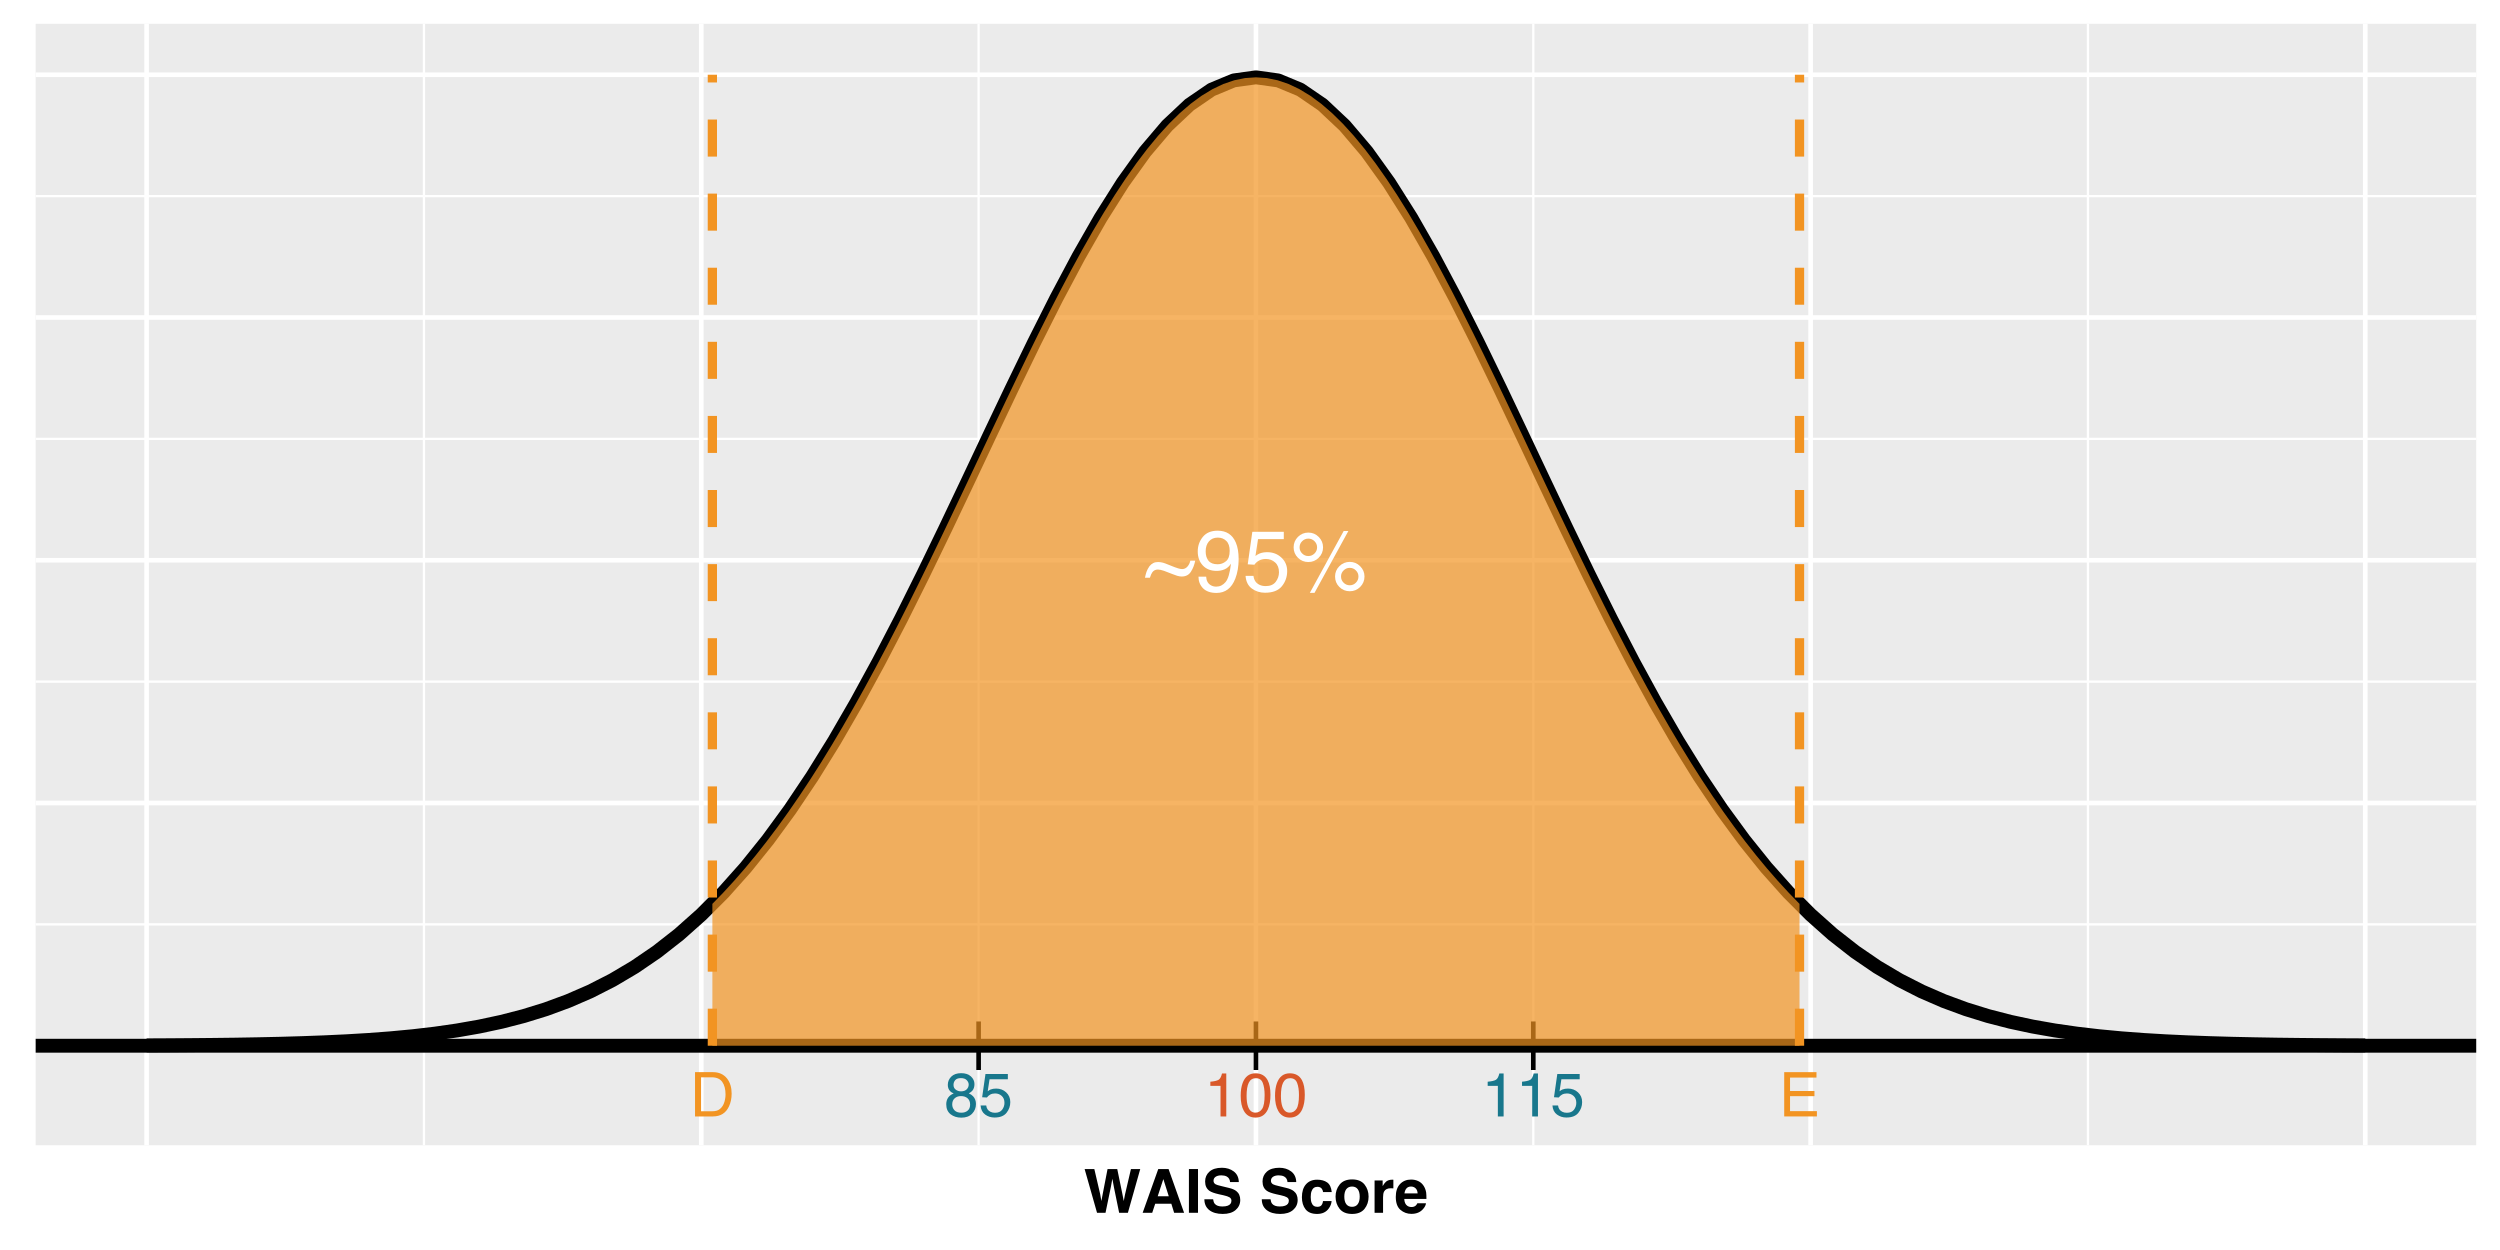
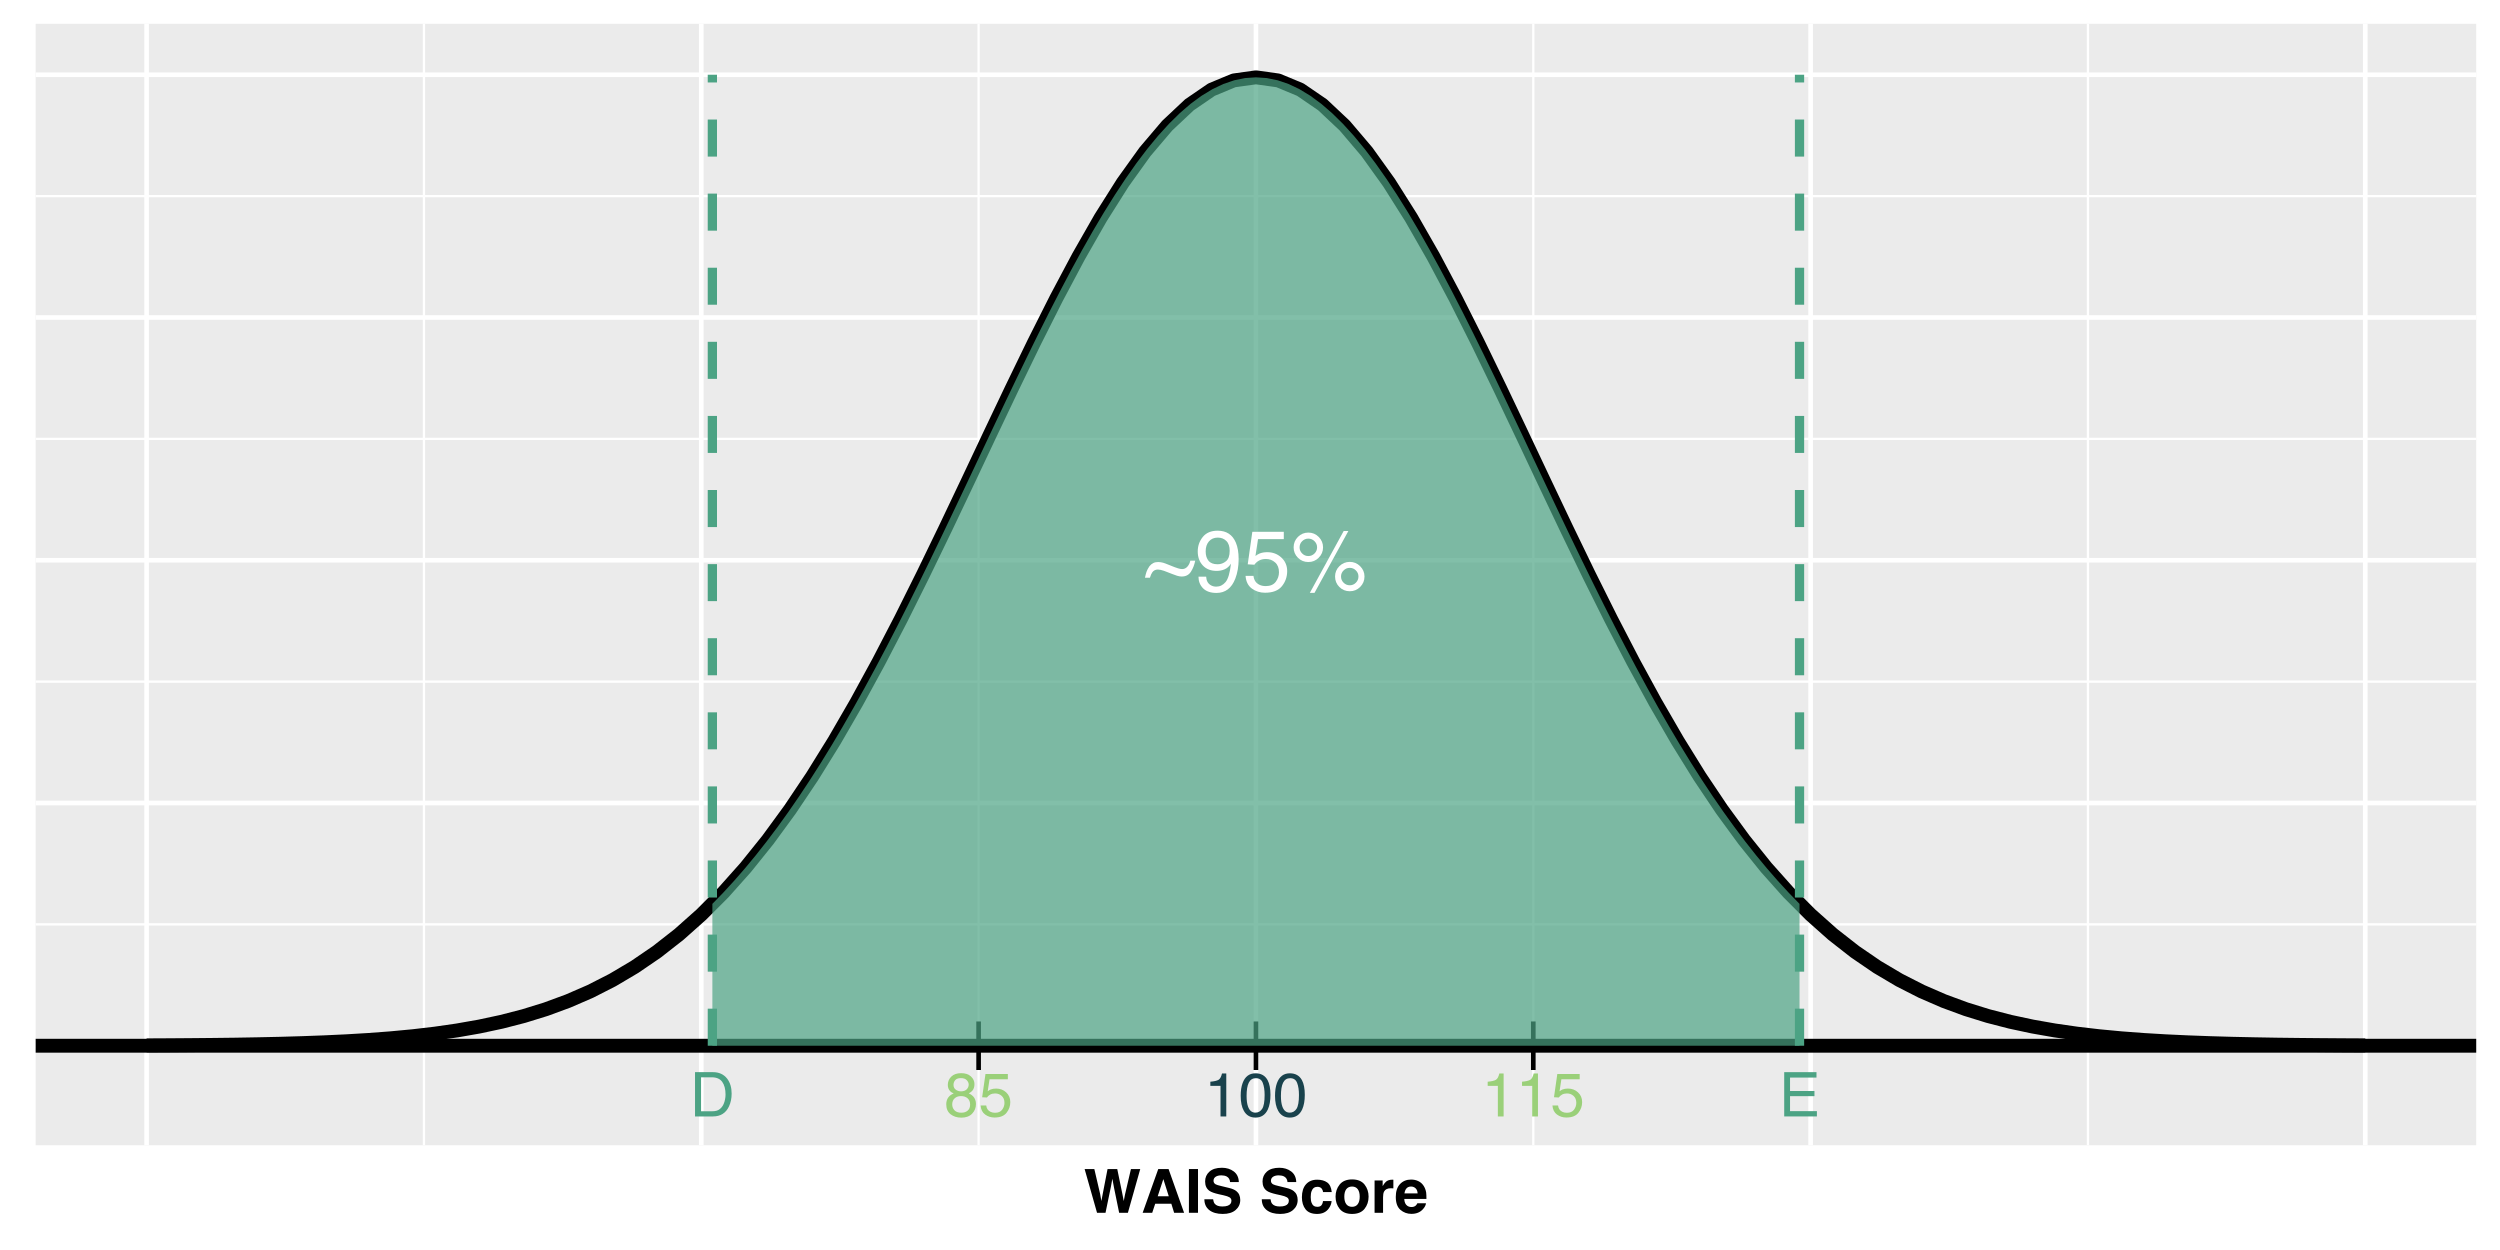
<svg xmlns="http://www.w3.org/2000/svg" xmlns:xlink="http://www.w3.org/1999/xlink" width="576pt" height="288pt" viewBox="0 0 576 288" version="1.1">
  <defs>
    <g>
      <symbol overflow="visible" id="glyph0-0">
        <path style="stroke:none;" d="M 0.453 0 L 0.453 -10.203 L 8.547 -10.203 L 8.547 0 Z M 7.281 -1.281 L 7.281 -8.922 L 1.734 -8.922 L 1.734 -1.281 Z M 7.281 -1.281 " />
      </symbol>
      <symbol overflow="visible" id="glyph0-1">
        <path style="stroke:none;" d="M 1.359 -7.047 L 1.359 -8 C 2.266 -8.082 2.895 -8.227 3.25 -8.438 C 3.602 -8.645 3.867 -9.133 4.047 -9.906 L 5.031 -9.906 L 5.031 0 L 3.703 0 L 3.703 -7.047 Z M 1.359 -7.047 " />
      </symbol>
      <symbol overflow="visible" id="glyph0-2">
        <path style="stroke:none;" d="M 3.844 -9.938 C 5.133 -9.938 6.066 -9.41 6.641 -8.359 C 7.078 -7.535 7.297 -6.41 7.297 -4.984 C 7.297 -3.629 7.098 -2.508 6.703 -1.625 C 6.117 -0.363 5.164 0.266 3.844 0.266 C 2.645 0.266 1.754 -0.25 1.172 -1.281 C 0.68 -2.145 0.438 -3.305 0.438 -4.766 C 0.438 -5.898 0.582 -6.867 0.875 -7.672 C 1.426 -9.18 2.414 -9.938 3.844 -9.938 Z M 3.828 -0.875 C 4.473 -0.875 4.988 -1.16 5.375 -1.734 C 5.758 -2.305 5.953 -3.375 5.953 -4.938 C 5.953 -6.062 5.812 -6.988 5.531 -7.719 C 5.258 -8.445 4.723 -8.812 3.922 -8.812 C 3.18 -8.812 2.641 -8.461 2.297 -7.766 C 1.961 -7.078 1.797 -6.062 1.797 -4.719 C 1.797 -3.707 1.906 -2.895 2.125 -2.281 C 2.457 -1.344 3.023 -0.875 3.828 -0.875 Z M 3.828 -0.875 " />
      </symbol>
      <symbol overflow="visible" id="glyph0-3">
        <path style="stroke:none;" d="M 3.859 -5.781 C 4.41 -5.781 4.844 -5.93 5.156 -6.234 C 5.469 -6.547 5.625 -6.914 5.625 -7.344 C 5.625 -7.707 5.473 -8.047 5.172 -8.359 C 4.879 -8.672 4.43 -8.828 3.828 -8.828 C 3.223 -8.828 2.785 -8.672 2.516 -8.359 C 2.254 -8.047 2.125 -7.68 2.125 -7.266 C 2.125 -6.797 2.297 -6.43 2.641 -6.172 C 2.984 -5.91 3.391 -5.781 3.859 -5.781 Z M 3.938 -0.859 C 4.52 -0.859 5 -1.016 5.375 -1.328 C 5.758 -1.641 5.953 -2.102 5.953 -2.719 C 5.953 -3.363 5.754 -3.852 5.359 -4.188 C 4.973 -4.52 4.473 -4.688 3.859 -4.688 C 3.254 -4.688 2.766 -4.516 2.391 -4.172 C 2.016 -3.836 1.828 -3.367 1.828 -2.766 C 1.828 -2.242 2 -1.797 2.344 -1.422 C 2.688 -1.047 3.219 -0.859 3.938 -0.859 Z M 2.172 -5.297 C 1.816 -5.441 1.547 -5.613 1.359 -5.812 C 0.992 -6.188 0.812 -6.672 0.812 -7.266 C 0.812 -8.004 1.078 -8.641 1.609 -9.172 C 2.148 -9.703 2.91 -9.969 3.891 -9.969 C 4.848 -9.969 5.598 -9.719 6.141 -9.219 C 6.68 -8.719 6.953 -8.129 6.953 -7.453 C 6.953 -6.836 6.797 -6.336 6.484 -5.953 C 6.305 -5.734 6.031 -5.52 5.656 -5.312 C 6.07 -5.125 6.395 -4.906 6.625 -4.656 C 7.07 -4.195 7.297 -3.598 7.297 -2.859 C 7.297 -1.984 7 -1.238 6.406 -0.625 C 5.82 -0.02 4.992 0.281 3.922 0.281 C 2.953 0.281 2.129 0.02 1.453 -0.5 C 0.785 -1.031 0.453 -1.797 0.453 -2.797 C 0.453 -3.379 0.594 -3.883 0.875 -4.312 C 1.164 -4.738 1.598 -5.066 2.172 -5.297 Z M 2.172 -5.297 " />
      </symbol>
      <symbol overflow="visible" id="glyph0-4">
        <path style="stroke:none;" d="M 1.75 -2.531 C 1.832 -1.82 2.164 -1.332 2.75 -1.062 C 3.039 -0.914 3.383 -0.844 3.781 -0.844 C 4.52 -0.844 5.066 -1.078 5.422 -1.547 C 5.773 -2.023 5.953 -2.551 5.953 -3.125 C 5.953 -3.82 5.738 -4.359 5.312 -4.734 C 4.895 -5.109 4.391 -5.297 3.797 -5.297 C 3.367 -5.297 3 -5.211 2.688 -5.047 C 2.383 -4.879 2.125 -4.648 1.906 -4.359 L 0.812 -4.422 L 1.578 -9.781 L 6.734 -9.781 L 6.734 -8.562 L 2.516 -8.562 L 2.094 -5.797 C 2.32 -5.973 2.539 -6.109 2.75 -6.203 C 3.125 -6.348 3.551 -6.422 4.031 -6.422 C 4.945 -6.422 5.719 -6.129 6.344 -5.547 C 6.977 -4.961 7.297 -4.219 7.297 -3.312 C 7.297 -2.375 7.004 -1.547 6.422 -0.828 C 5.848 -0.109 4.926 0.25 3.656 0.25 C 2.844 0.25 2.125 0.02 1.5 -0.438 C 0.875 -0.895 0.523 -1.594 0.453 -2.531 Z M 1.75 -2.531 " />
      </symbol>
      <symbol overflow="visible" id="glyph0-5">
        <path style="stroke:none;" d="M 1.219 -10.203 L 8.656 -10.203 L 8.656 -8.953 L 2.562 -8.953 L 2.562 -5.859 L 8.188 -5.859 L 8.188 -4.672 L 2.562 -4.672 L 2.562 -1.219 L 8.75 -1.219 L 8.75 0 L 1.219 0 Z M 4.984 -10.203 Z M 4.984 -10.203 " />
      </symbol>
      <symbol overflow="visible" id="glyph0-6">
        <path style="stroke:none;" d="M 5 -1.188 C 5.469 -1.188 5.852 -1.234 6.156 -1.328 C 6.688 -1.504 7.125 -1.852 7.469 -2.375 C 7.738 -2.781 7.938 -3.305 8.062 -3.953 C 8.133 -4.336 8.172 -4.691 8.172 -5.016 C 8.172 -6.285 7.914 -7.27 7.406 -7.969 C 6.906 -8.664 6.098 -9.016 4.984 -9.016 L 2.531 -9.016 L 2.531 -1.188 Z M 1.141 -10.203 L 5.281 -10.203 C 6.676 -10.203 7.766 -9.703 8.547 -8.703 C 9.234 -7.805 9.578 -6.656 9.578 -5.25 C 9.578 -4.164 9.375 -3.188 8.969 -2.312 C 8.25 -0.77 7.016 0 5.266 0 L 1.141 0 Z M 1.141 -10.203 " />
      </symbol>
      <symbol overflow="visible" id="glyph1-0">
        <path style="stroke:none;" d="M 0.641 0 L 0.641 -14.297 L 11.984 -14.297 L 11.984 0 Z M 10.188 -1.797 L 10.188 -12.5 L 2.438 -12.5 L 2.438 -1.797 Z M 10.188 -1.797 " />
      </symbol>
      <symbol overflow="visible" id="glyph1-1">
        <path style="stroke:none;" d="M 3.203 -6.734 C 3.391 -6.734 3.586 -6.719 3.797 -6.688 C 4.16 -6.633 4.516 -6.539 4.859 -6.406 L 7.016 -5.547 C 7.348 -5.422 7.625 -5.328 7.844 -5.266 C 8.188 -5.16 8.488 -5.109 8.75 -5.109 C 9.219 -5.109 9.617 -5.297 9.953 -5.672 C 10.285 -6.047 10.508 -6.504 10.625 -7.047 L 11.75 -7.047 C 11.582 -6.129 11.258 -5.289 10.781 -4.531 C 10.312 -3.77 9.594 -3.391 8.625 -3.391 C 8.332 -3.391 7.988 -3.445 7.594 -3.562 C 7.352 -3.633 7.004 -3.758 6.547 -3.938 L 4.562 -4.703 C 4.312 -4.797 4.055 -4.867 3.797 -4.922 C 3.535 -4.973 3.32 -5 3.156 -5 C 2.602 -5 2.176 -4.789 1.875 -4.375 C 1.688 -4.125 1.5 -3.703 1.312 -3.109 L 0.172 -3.109 C 0.285 -3.648 0.406 -4.109 0.531 -4.484 C 0.664 -4.867 0.895 -5.301 1.219 -5.781 C 1.488 -6.102 1.781 -6.344 2.094 -6.5 C 2.406 -6.656 2.773 -6.734 3.203 -6.734 Z M 3.203 -6.734 " />
      </symbol>
      <symbol overflow="visible" id="glyph1-2">
        <path style="stroke:none;" d="M 2.641 -3.359 C 2.691 -2.398 3.066 -1.734 3.766 -1.359 C 4.117 -1.16 4.52 -1.062 4.969 -1.062 C 5.801 -1.062 6.516 -1.41 7.109 -2.109 C 7.703 -2.805 8.117 -4.223 8.359 -6.359 C 7.973 -5.742 7.492 -5.312 6.922 -5.062 C 6.348 -4.812 5.727 -4.688 5.062 -4.688 C 3.719 -4.688 2.656 -5.102 1.875 -5.938 C 1.094 -6.781 0.703 -7.859 0.703 -9.172 C 0.703 -10.43 1.086 -11.539 1.859 -12.5 C 2.641 -13.469 3.781 -13.953 5.281 -13.953 C 7.312 -13.953 8.711 -13.035 9.484 -11.203 C 9.91 -10.203 10.125 -8.945 10.125 -7.438 C 10.125 -5.727 9.867 -4.219 9.359 -2.906 C 8.504 -0.707 7.062 0.391 5.031 0.391 C 3.676 0.391 2.645 0.035 1.938 -0.672 C 1.227 -1.391 0.875 -2.285 0.875 -3.359 Z M 5.297 -6.219 C 5.992 -6.219 6.629 -6.445 7.203 -6.906 C 7.773 -7.363 8.062 -8.164 8.062 -9.312 C 8.062 -10.332 7.801 -11.094 7.281 -11.594 C 6.77 -12.102 6.117 -12.359 5.328 -12.359 C 4.461 -12.359 3.781 -12.066 3.281 -11.484 C 2.781 -10.91 2.531 -10.145 2.531 -9.188 C 2.531 -8.281 2.75 -7.555 3.188 -7.016 C 3.633 -6.484 4.336 -6.219 5.297 -6.219 Z M 5.297 -6.219 " />
      </symbol>
      <symbol overflow="visible" id="glyph1-3">
        <path style="stroke:none;" d="M 2.469 -3.547 C 2.582 -2.547 3.047 -1.859 3.859 -1.484 C 4.266 -1.285 4.742 -1.188 5.297 -1.188 C 6.328 -1.188 7.094 -1.516 7.594 -2.172 C 8.094 -2.836 8.344 -3.57 8.344 -4.375 C 8.344 -5.352 8.047 -6.109 7.453 -6.641 C 6.859 -7.172 6.148 -7.438 5.328 -7.438 C 4.723 -7.438 4.203 -7.316 3.766 -7.078 C 3.336 -6.848 2.973 -6.523 2.672 -6.109 L 1.141 -6.203 L 2.203 -13.703 L 9.453 -13.703 L 9.453 -12 L 3.516 -12 L 2.922 -8.125 C 3.254 -8.375 3.566 -8.562 3.859 -8.688 C 4.367 -8.895 4.969 -9 5.656 -9 C 6.926 -9 8.004 -8.586 8.891 -7.766 C 9.785 -6.941 10.234 -5.898 10.234 -4.641 C 10.234 -3.328 9.828 -2.164 9.016 -1.156 C 8.203 -0.156 6.898 0.344 5.109 0.344 C 3.984 0.344 2.984 0.023 2.109 -0.609 C 1.234 -1.242 0.742 -2.223 0.641 -3.547 Z M 2.469 -3.547 " />
      </symbol>
      <symbol overflow="visible" id="glyph1-4">
        <path style="stroke:none;" d="M 13.578 -6.766 C 14.516 -6.766 15.312 -6.43 15.969 -5.766 C 16.633 -5.109 16.969 -4.316 16.969 -3.391 C 16.969 -2.453 16.633 -1.648 15.969 -0.984 C 15.312 -0.328 14.516 0 13.578 0 C 12.641 0 11.836 -0.328 11.172 -0.984 C 10.516 -1.648 10.188 -2.453 10.188 -3.391 C 10.188 -4.316 10.516 -5.109 11.172 -5.766 C 11.836 -6.43 12.641 -6.766 13.578 -6.766 Z M 12.172 -13.875 L 13.25 -13.875 L 5.453 0.375 L 4.375 0.375 Z M 4.031 -8.109 C 4.582 -8.109 5.055 -8.305 5.453 -8.703 C 5.848 -9.098 6.047 -9.566 6.047 -10.109 C 6.047 -10.66 5.848 -11.133 5.453 -11.531 C 5.055 -11.926 4.582 -12.125 4.031 -12.125 C 3.477 -12.125 3.004 -11.926 2.609 -11.531 C 2.211 -11.145 2.016 -10.672 2.016 -10.109 C 2.016 -9.566 2.211 -9.098 2.609 -8.703 C 3.004 -8.305 3.477 -8.109 4.031 -8.109 Z M 4.031 -13.516 C 4.969 -13.516 5.766 -13.18 6.422 -12.516 C 7.086 -11.848 7.422 -11.047 7.422 -10.109 C 7.422 -9.18 7.086 -8.383 6.422 -7.719 C 5.766 -7.062 4.969 -6.734 4.031 -6.734 C 3.094 -6.734 2.289 -7.062 1.625 -7.719 C 0.969 -8.383 0.641 -9.18 0.641 -10.109 C 0.641 -11.047 0.969 -11.848 1.625 -12.516 C 2.289 -13.18 3.094 -13.516 4.031 -13.516 Z M 13.578 -1.375 C 14.129 -1.375 14.598 -1.57 14.984 -1.969 C 15.379 -2.363 15.578 -2.836 15.578 -3.391 C 15.578 -3.941 15.379 -4.41 14.984 -4.797 C 14.598 -5.191 14.129 -5.391 13.578 -5.391 C 13.023 -5.391 12.551 -5.191 12.156 -4.797 C 11.758 -4.41 11.562 -3.941 11.562 -3.391 C 11.562 -2.836 11.758 -2.363 12.156 -1.969 C 12.551 -1.57 13.023 -1.375 13.578 -1.375 Z M 13.578 -1.375 " />
      </symbol>
      <symbol overflow="visible" id="glyph2-0">
        <path style="stroke:none;" d="M 1.047 -10.078 L 9.172 -10.078 L 9.172 0 L 1.047 0 Z M 7.906 -1.266 L 7.906 -8.812 L 2.312 -8.812 L 2.312 -1.266 Z M 7.906 -1.266 " />
      </symbol>
      <symbol overflow="visible" id="glyph2-1">
        <path style="stroke:none;" d="M 10.875 -10.078 L 13.016 -10.078 L 10.172 0 L 8.156 0 L 6.953 -5.891 L 6.594 -7.844 L 6.234 -5.891 L 5.016 0 L 3.062 0 L 0.203 -10.078 L 2.438 -10.078 L 3.781 -4.312 L 4.062 -2.703 L 4.359 -4.266 L 5.484 -10.078 L 7.719 -10.078 L 8.906 -4.312 L 9.219 -2.703 L 9.516 -4.25 Z M 10.875 -10.078 " />
      </symbol>
      <symbol overflow="visible" id="glyph2-2">
        <path style="stroke:none;" d="M 6.969 -2.078 L 3.25 -2.078 L 2.562 0 L 0.359 0 L 3.953 -10.078 L 6.328 -10.078 L 9.906 0 L 7.609 0 Z M 6.375 -3.812 L 5.125 -7.766 L 3.828 -3.812 Z M 6.375 -3.812 " />
      </symbol>
      <symbol overflow="visible" id="glyph2-3">
        <path style="stroke:none;" d="M 0.906 -10.078 L 3 -10.078 L 3 0 L 0.906 0 Z M 0.906 -10.078 " />
      </symbol>
      <symbol overflow="visible" id="glyph2-4">
        <path style="stroke:none;" d="M 4.719 -1.453 C 5.219 -1.453 5.625 -1.508 5.938 -1.625 C 6.52 -1.832 6.812 -2.223 6.812 -2.797 C 6.812 -3.117 6.664 -3.375 6.375 -3.562 C 6.082 -3.738 5.625 -3.895 5 -4.031 L 3.938 -4.266 C 2.883 -4.504 2.16 -4.766 1.766 -5.047 C 1.086 -5.516 0.75 -6.238 0.75 -7.219 C 0.75 -8.125 1.078 -8.875 1.734 -9.469 C 2.391 -10.07 3.352 -10.375 4.625 -10.375 C 5.688 -10.375 6.594 -10.094 7.344 -9.531 C 8.094 -8.969 8.484 -8.148 8.516 -7.078 L 6.5 -7.078 C 6.457 -7.68 6.191 -8.113 5.703 -8.375 C 5.367 -8.539 4.961 -8.625 4.484 -8.625 C 3.941 -8.625 3.504 -8.516 3.172 -8.297 C 2.848 -8.078 2.688 -7.77 2.688 -7.375 C 2.688 -7.02 2.848 -6.75 3.172 -6.562 C 3.379 -6.445 3.816 -6.312 4.484 -6.156 L 6.219 -5.734 C 6.977 -5.555 7.551 -5.312 7.938 -5 C 8.539 -4.531 8.844 -3.848 8.844 -2.953 C 8.844 -2.023 8.488 -1.254 7.781 -0.641 C 7.082 -0.035 6.094 0.266 4.812 0.266 C 3.5 0.266 2.461 -0.031 1.703 -0.625 C 0.953 -1.227 0.578 -2.055 0.578 -3.109 L 2.594 -3.109 C 2.656 -2.648 2.781 -2.305 2.969 -2.078 C 3.312 -1.66 3.895 -1.453 4.719 -1.453 Z M 4.719 -1.453 " />
      </symbol>
      <symbol overflow="visible" id="glyph2-5">
        <path style="stroke:none;" d="" />
      </symbol>
      <symbol overflow="visible" id="glyph2-6">
        <path style="stroke:none;" d="M 7.359 -4.781 L 5.359 -4.781 C 5.328 -5.062 5.234 -5.312 5.078 -5.531 C 4.859 -5.832 4.52 -5.984 4.062 -5.984 C 3.406 -5.984 2.957 -5.656 2.719 -5 C 2.582 -4.656 2.516 -4.195 2.516 -3.625 C 2.516 -3.07 2.582 -2.629 2.719 -2.297 C 2.945 -1.68 3.383 -1.375 4.031 -1.375 C 4.477 -1.375 4.797 -1.492 4.984 -1.734 C 5.18 -1.984 5.301 -2.305 5.344 -2.703 L 7.328 -2.703 C 7.285 -2.109 7.07 -1.547 6.688 -1.016 C 6.082 -0.16 5.18 0.266 3.984 0.266 C 2.785 0.266 1.898 -0.086 1.328 -0.797 C 0.766 -1.516 0.484 -2.441 0.484 -3.578 C 0.484 -4.859 0.797 -5.852 1.422 -6.562 C 2.047 -7.27 2.906 -7.625 4 -7.625 C 4.938 -7.625 5.703 -7.414 6.297 -7 C 6.891 -6.582 7.242 -5.844 7.359 -4.781 Z M 7.359 -4.781 " />
      </symbol>
      <symbol overflow="visible" id="glyph2-7">
        <path style="stroke:none;" d="M 7.125 -6.516 C 7.75 -5.723 8.062 -4.789 8.062 -3.719 C 8.062 -2.625 7.75 -1.688 7.125 -0.906 C 6.5 -0.125 5.547 0.266 4.266 0.266 C 2.984 0.266 2.023 -0.125 1.391 -0.906 C 0.766 -1.688 0.453 -2.625 0.453 -3.719 C 0.453 -4.789 0.766 -5.719 1.391 -6.5 C 2.023 -7.289 2.984 -7.688 4.266 -7.688 C 5.547 -7.688 6.5 -7.297 7.125 -6.516 Z M 4.25 -6.047 C 3.676 -6.047 3.234 -5.844 2.922 -5.438 C 2.617 -5.031 2.469 -4.457 2.469 -3.719 C 2.469 -2.969 2.617 -2.391 2.922 -1.984 C 3.234 -1.578 3.676 -1.375 4.25 -1.375 C 4.82 -1.375 5.258 -1.578 5.562 -1.984 C 5.863 -2.391 6.016 -2.969 6.016 -3.719 C 6.016 -4.457 5.863 -5.031 5.562 -5.438 C 5.258 -5.844 4.82 -6.047 4.25 -6.047 Z M 4.25 -6.047 " />
      </symbol>
      <symbol overflow="visible" id="glyph2-8">
        <path style="stroke:none;" d="M 4.656 -5.656 C 3.875 -5.656 3.348 -5.398 3.078 -4.891 C 2.922 -4.598 2.844 -4.156 2.844 -3.562 L 2.844 0 L 0.891 0 L 0.891 -7.453 L 2.75 -7.453 L 2.75 -6.156 C 3.051 -6.645 3.312 -6.984 3.531 -7.172 C 3.895 -7.473 4.367 -7.625 4.953 -7.625 C 4.992 -7.625 5.023 -7.625 5.047 -7.625 C 5.078 -7.625 5.133 -7.617 5.219 -7.609 L 5.219 -5.625 C 5.094 -5.633 4.984 -5.641 4.891 -5.641 C 4.797 -5.648 4.719 -5.656 4.656 -5.656 Z M 4.656 -5.656 " />
      </symbol>
      <symbol overflow="visible" id="glyph2-9">
        <path style="stroke:none;" d="M 7.281 -2.188 C 7.238 -1.75 7.008 -1.301 6.594 -0.844 C 5.957 -0.113 5.066 0.25 3.922 0.25 C 2.973 0.25 2.133 -0.055 1.406 -0.672 C 0.688 -1.285 0.328 -2.281 0.328 -3.656 C 0.328 -4.938 0.648 -5.922 1.297 -6.609 C 1.953 -7.305 2.801 -7.656 3.844 -7.656 C 4.469 -7.656 5.023 -7.535 5.516 -7.297 C 6.016 -7.066 6.426 -6.703 6.75 -6.203 C 7.039 -5.754 7.234 -5.238 7.328 -4.656 C 7.367 -4.32 7.391 -3.832 7.391 -3.188 L 2.281 -3.188 C 2.312 -2.438 2.547 -1.91 2.984 -1.609 C 3.254 -1.422 3.578 -1.328 3.953 -1.328 C 4.359 -1.328 4.688 -1.441 4.938 -1.672 C 5.07 -1.797 5.191 -1.969 5.297 -2.188 Z M 5.359 -4.469 C 5.328 -4.988 5.172 -5.379 4.891 -5.641 C 4.609 -5.91 4.258 -6.047 3.844 -6.047 C 3.395 -6.047 3.047 -5.906 2.797 -5.625 C 2.547 -5.344 2.391 -4.957 2.328 -4.469 Z M 5.359 -4.469 " />
      </symbol>
    </g>
    <clipPath id="clip1">
      <path d="M 8.219 5.48 L 570.52 5.48 L 570.52 263.871 L 8.219 263.871 Z M 8.219 5.48 " />
    </clipPath>
    <clipPath id="clip2">
      <path d="M 8.219 212 L 570.52 212 L 570.52 214 L 8.219 214 Z M 8.219 212 " />
    </clipPath>
    <clipPath id="clip3">
      <path d="M 8.219 156 L 570.52 156 L 570.52 158 L 8.219 158 Z M 8.219 156 " />
    </clipPath>
    <clipPath id="clip4">
      <path d="M 8.219 100 L 570.52 100 L 570.52 102 L 8.219 102 Z M 8.219 100 " />
    </clipPath>
    <clipPath id="clip5">
      <path d="M 8.219 44 L 570.52 44 L 570.52 46 L 8.219 46 Z M 8.219 44 " />
    </clipPath>
    <clipPath id="clip6">
      <path d="M 97 5.48 L 98 5.48 L 98 263.871 L 97 263.871 Z M 97 5.48 " />
    </clipPath>
    <clipPath id="clip7">
      <path d="M 225 5.48 L 226 5.48 L 226 263.871 L 225 263.871 Z M 225 5.48 " />
    </clipPath>
    <clipPath id="clip8">
      <path d="M 353 5.48 L 354 5.48 L 354 263.871 L 353 263.871 Z M 353 5.48 " />
    </clipPath>
    <clipPath id="clip9">
      <path d="M 480 5.48 L 482 5.48 L 482 263.871 L 480 263.871 Z M 480 5.48 " />
    </clipPath>
    <clipPath id="clip10">
      <path d="M 8.219 240 L 570.52 240 L 570.52 242 L 8.219 242 Z M 8.219 240 " />
    </clipPath>
    <clipPath id="clip11">
      <path d="M 8.219 184 L 570.52 184 L 570.52 186 L 8.219 186 Z M 8.219 184 " />
    </clipPath>
    <clipPath id="clip12">
      <path d="M 8.219 128 L 570.52 128 L 570.52 130 L 8.219 130 Z M 8.219 128 " />
    </clipPath>
    <clipPath id="clip13">
      <path d="M 8.219 72 L 570.52 72 L 570.52 74 L 8.219 74 Z M 8.219 72 " />
    </clipPath>
    <clipPath id="clip14">
      <path d="M 8.219 16 L 570.52 16 L 570.52 18 L 8.219 18 Z M 8.219 16 " />
    </clipPath>
    <clipPath id="clip15">
      <path d="M 33 5.48 L 35 5.48 L 35 263.871 L 33 263.871 Z M 33 5.48 " />
    </clipPath>
    <clipPath id="clip16">
      <path d="M 161 5.48 L 163 5.48 L 163 263.871 L 161 263.871 Z M 161 5.48 " />
    </clipPath>
    <clipPath id="clip17">
      <path d="M 288 5.48 L 290 5.48 L 290 263.871 L 288 263.871 Z M 288 5.48 " />
    </clipPath>
    <clipPath id="clip18">
      <path d="M 416 5.48 L 418 5.48 L 418 263.871 L 416 263.871 Z M 416 5.48 " />
    </clipPath>
    <clipPath id="clip19">
      <path d="M 544 5.48 L 546 5.48 L 546 263.871 L 544 263.871 Z M 544 5.48 " />
    </clipPath>
    <clipPath id="clip20">
      <path d="M 8.219 239 L 570.52 239 L 570.52 243 L 8.219 243 Z M 8.219 239 " />
    </clipPath>
  </defs>
  <g id="surface389">
    <rect x="0" y="0" width="576" height="288" style="fill:rgb(100%,100%,100%);fill-opacity:1;stroke:none;" />
    <rect x="0" y="0" width="576" height="288" style="fill:rgb(100%,100%,100%);fill-opacity:1;stroke:none;" />
    <path style="fill:none;stroke-width:1.067;stroke-linecap:round;stroke-linejoin:round;stroke:rgb(100%,100%,100%);stroke-opacity:1;stroke-miterlimit:10;" d="M 0 288 L 576 288 L 576 0 L 0 0 Z M 0 288 " />
    <g clip-path="url(#clip1)" clip-rule="nonzero">
      <path style=" stroke:none;fill-rule:nonzero;fill:rgb(92.157%,92.157%,92.157%);fill-opacity:1;" d="M 8.219 263.867 L 570.52 263.867 L 570.52 5.477 L 8.219 5.477 Z M 8.219 263.867 " />
    </g>
    <g clip-path="url(#clip2)" clip-rule="nonzero">
      <path style="fill:none;stroke-width:0.533;stroke-linecap:butt;stroke-linejoin:round;stroke:rgb(100%,100%,100%);stroke-opacity:1;stroke-miterlimit:10;" d="M 8.219 212.973 L 570.52 212.973 " />
    </g>
    <g clip-path="url(#clip3)" clip-rule="nonzero">
      <path style="fill:none;stroke-width:0.533;stroke-linecap:butt;stroke-linejoin:round;stroke:rgb(100%,100%,100%);stroke-opacity:1;stroke-miterlimit:10;" d="M 8.219 157.047 L 570.52 157.047 " />
    </g>
    <g clip-path="url(#clip4)" clip-rule="nonzero">
      <path style="fill:none;stroke-width:0.533;stroke-linecap:butt;stroke-linejoin:round;stroke:rgb(100%,100%,100%);stroke-opacity:1;stroke-miterlimit:10;" d="M 8.219 101.117 L 570.52 101.117 " />
    </g>
    <g clip-path="url(#clip5)" clip-rule="nonzero">
      <path style="fill:none;stroke-width:0.533;stroke-linecap:butt;stroke-linejoin:round;stroke:rgb(100%,100%,100%);stroke-opacity:1;stroke-miterlimit:10;" d="M 8.219 45.188 L 570.52 45.188 " />
    </g>
    <g clip-path="url(#clip6)" clip-rule="nonzero">
      <path style="fill:none;stroke-width:0.533;stroke-linecap:butt;stroke-linejoin:round;stroke:rgb(100%,100%,100%);stroke-opacity:1;stroke-miterlimit:10;" d="M 97.676 263.867 L 97.676 5.48 " />
    </g>
    <g clip-path="url(#clip7)" clip-rule="nonzero">
      <path style="fill:none;stroke-width:0.533;stroke-linecap:butt;stroke-linejoin:round;stroke:rgb(100%,100%,100%);stroke-opacity:1;stroke-miterlimit:10;" d="M 225.473 263.867 L 225.473 5.48 " />
    </g>
    <g clip-path="url(#clip8)" clip-rule="nonzero">
      <path style="fill:none;stroke-width:0.533;stroke-linecap:butt;stroke-linejoin:round;stroke:rgb(100%,100%,100%);stroke-opacity:1;stroke-miterlimit:10;" d="M 353.27 263.867 L 353.27 5.48 " />
    </g>
    <g clip-path="url(#clip9)" clip-rule="nonzero">
      <path style="fill:none;stroke-width:0.533;stroke-linecap:butt;stroke-linejoin:round;stroke:rgb(100%,100%,100%);stroke-opacity:1;stroke-miterlimit:10;" d="M 481.062 263.867 L 481.062 5.48 " />
    </g>
    <g clip-path="url(#clip10)" clip-rule="nonzero">
      <path style="fill:none;stroke-width:1.067;stroke-linecap:butt;stroke-linejoin:round;stroke:rgb(100%,100%,100%);stroke-opacity:1;stroke-miterlimit:10;" d="M 8.219 240.938 L 570.52 240.938 " />
    </g>
    <g clip-path="url(#clip11)" clip-rule="nonzero">
      <path style="fill:none;stroke-width:1.067;stroke-linecap:butt;stroke-linejoin:round;stroke:rgb(100%,100%,100%);stroke-opacity:1;stroke-miterlimit:10;" d="M 8.219 185.008 L 570.52 185.008 " />
    </g>
    <g clip-path="url(#clip12)" clip-rule="nonzero">
      <path style="fill:none;stroke-width:1.067;stroke-linecap:butt;stroke-linejoin:round;stroke:rgb(100%,100%,100%);stroke-opacity:1;stroke-miterlimit:10;" d="M 8.219 129.082 L 570.52 129.082 " />
    </g>
    <g clip-path="url(#clip13)" clip-rule="nonzero">
      <path style="fill:none;stroke-width:1.067;stroke-linecap:butt;stroke-linejoin:round;stroke:rgb(100%,100%,100%);stroke-opacity:1;stroke-miterlimit:10;" d="M 8.219 73.152 L 570.52 73.152 " />
    </g>
    <g clip-path="url(#clip14)" clip-rule="nonzero">
      <path style="fill:none;stroke-width:1.067;stroke-linecap:butt;stroke-linejoin:round;stroke:rgb(100%,100%,100%);stroke-opacity:1;stroke-miterlimit:10;" d="M 8.219 17.223 L 570.52 17.223 " />
    </g>
    <g clip-path="url(#clip15)" clip-rule="nonzero">
      <path style="fill:none;stroke-width:1.067;stroke-linecap:butt;stroke-linejoin:round;stroke:rgb(100%,100%,100%);stroke-opacity:1;stroke-miterlimit:10;" d="M 33.777 263.867 L 33.777 5.48 " />
    </g>
    <g clip-path="url(#clip16)" clip-rule="nonzero">
      <path style="fill:none;stroke-width:1.067;stroke-linecap:butt;stroke-linejoin:round;stroke:rgb(100%,100%,100%);stroke-opacity:1;stroke-miterlimit:10;" d="M 161.574 263.867 L 161.574 5.48 " />
    </g>
    <g clip-path="url(#clip17)" clip-rule="nonzero">
      <path style="fill:none;stroke-width:1.067;stroke-linecap:butt;stroke-linejoin:round;stroke:rgb(100%,100%,100%);stroke-opacity:1;stroke-miterlimit:10;" d="M 289.371 263.867 L 289.371 5.48 " />
    </g>
    <g clip-path="url(#clip18)" clip-rule="nonzero">
      <path style="fill:none;stroke-width:1.067;stroke-linecap:butt;stroke-linejoin:round;stroke:rgb(100%,100%,100%);stroke-opacity:1;stroke-miterlimit:10;" d="M 417.164 263.867 L 417.164 5.48 " />
    </g>
    <g clip-path="url(#clip19)" clip-rule="nonzero">
      <path style="fill:none;stroke-width:1.067;stroke-linecap:butt;stroke-linejoin:round;stroke:rgb(100%,100%,100%);stroke-opacity:1;stroke-miterlimit:10;" d="M 544.961 263.867 L 544.961 5.48 " />
    </g>
    <path style="fill:none;stroke-width:3.201;stroke-linecap:butt;stroke-linejoin:round;stroke:rgb(0%,0%,0%);stroke-opacity:1;stroke-miterlimit:10;" d="M 33.777 240.863 L 38.891 240.836 L 44.004 240.797 L 49.113 240.746 L 54.227 240.684 L 59.336 240.594 L 64.449 240.484 L 69.562 240.336 L 74.672 240.148 L 79.785 239.91 L 84.898 239.605 L 90.008 239.223 L 95.121 238.742 L 100.23 238.145 L 105.344 237.41 L 110.457 236.512 L 115.566 235.418 L 120.68 234.098 L 125.793 232.516 L 130.902 230.633 L 136.016 228.414 L 141.125 225.809 L 146.238 222.781 L 151.352 219.289 L 156.461 215.289 L 161.574 210.742 L 166.688 205.617 L 171.797 199.883 L 176.91 193.523 L 182.02 186.531 L 187.133 178.902 L 192.246 170.656 L 197.355 161.82 L 202.469 152.445 L 207.582 142.59 L 212.691 132.332 L 217.805 121.773 L 222.918 111.02 L 228.027 100.195 L 233.141 89.449 L 238.25 78.918 L 243.363 68.762 L 248.477 59.137 L 253.586 50.195 L 258.699 42.094 L 263.812 34.969 L 268.922 28.953 L 274.035 24.148 L 279.145 20.652 L 284.258 18.527 L 289.371 17.816 L 294.48 18.527 L 299.594 20.652 L 304.707 24.148 L 309.816 28.953 L 314.93 34.969 L 320.039 42.094 L 325.152 50.195 L 330.266 59.137 L 335.375 68.762 L 340.488 78.918 L 345.602 89.449 L 350.711 100.195 L 355.824 111.02 L 360.934 121.773 L 366.047 132.332 L 371.16 142.59 L 376.27 152.445 L 381.383 161.82 L 386.496 170.656 L 391.605 178.902 L 396.719 186.531 L 401.832 193.523 L 406.941 199.883 L 412.055 205.617 L 417.164 210.742 L 422.277 215.289 L 427.391 219.289 L 432.5 222.781 L 437.613 225.809 L 442.727 228.414 L 447.836 230.633 L 452.949 232.516 L 458.059 234.098 L 463.172 235.418 L 468.285 236.512 L 473.395 237.41 L 478.508 238.145 L 483.621 238.742 L 488.73 239.223 L 493.844 239.605 L 498.953 239.91 L 504.066 240.148 L 509.18 240.336 L 514.289 240.484 L 519.402 240.594 L 524.516 240.684 L 529.625 240.746 L 534.738 240.797 L 539.848 240.836 L 544.961 240.863 " />
    <g clip-path="url(#clip20)" clip-rule="nonzero">
      <path style="fill:none;stroke-width:3.201;stroke-linecap:butt;stroke-linejoin:round;stroke:rgb(0%,0%,0%);stroke-opacity:1;stroke-miterlimit:10;" d="M 8.219 240.938 L 570.52 240.938 " />
    </g>
-     <g style="fill:rgb(85.098%,34.51%,16.078%);fill-opacity:1;">
+     <g style="fill:rgb(9.804%,25.882%,29.804%);fill-opacity:1;">
      <use xlink:href="#glyph0-1" x="277.504" y="257.227" />
      <use xlink:href="#glyph0-2" x="285.416" y="257.227" />
      <use xlink:href="#glyph0-2" x="293.328" y="257.227" />
    </g>
    <path style="fill:none;stroke-width:1.067;stroke-linecap:butt;stroke-linejoin:round;stroke:rgb(0%,0%,0%);stroke-opacity:1;stroke-miterlimit:10;" d="M 289.371 235.344 L 289.371 246.531 " />
-     <g style="fill:rgb(9.412%,46.667%,54.902%);fill-opacity:1;">
+     <g style="fill:rgb(60.392%,81.569%,47.451%);fill-opacity:1;">
      <use xlink:href="#glyph0-3" x="217.562" y="257.227" />
      <use xlink:href="#glyph0-4" x="225.475" y="257.227" />
    </g>
    <path style="fill:none;stroke-width:1.067;stroke-linecap:butt;stroke-linejoin:round;stroke:rgb(0%,0%,0%);stroke-opacity:1;stroke-miterlimit:10;" d="M 225.473 235.344 L 225.473 246.531 " />
-     <g style="fill:rgb(9.412%,46.667%,54.902%);fill-opacity:1;">
+     <g style="fill:rgb(60.392%,81.569%,47.451%);fill-opacity:1;">
      <use xlink:href="#glyph0-1" x="341.402" y="257.227" />
      <use xlink:href="#glyph0-1" x="349.314" y="257.227" />
      <use xlink:href="#glyph0-4" x="357.226" y="257.227" />
    </g>
    <path style="fill:none;stroke-width:1.067;stroke-linecap:butt;stroke-linejoin:round;stroke:rgb(0%,0%,0%);stroke-opacity:1;stroke-miterlimit:10;" d="M 353.27 235.344 L 353.27 246.531 " />
-     <path style=" stroke:none;fill-rule:nonzero;fill:rgb(94.902%,58.039%,13.333%);fill-opacity:0.698;" d="M 164.129 208.254 L 166.637 205.668 L 169.141 202.941 L 171.645 200.062 L 174.148 197.035 L 176.652 193.855 L 179.16 190.523 L 181.664 187.039 L 184.168 183.402 L 186.672 179.613 L 189.18 175.676 L 191.684 171.594 L 194.188 167.367 L 196.691 163 L 199.195 158.504 L 201.703 153.883 L 204.207 149.145 L 206.711 144.297 L 209.215 139.348 L 211.723 134.309 L 214.227 129.191 L 216.73 124.008 L 219.234 118.773 L 221.742 113.5 L 224.246 108.207 L 226.75 102.902 L 229.254 97.605 L 231.758 92.336 L 234.266 87.105 L 236.77 81.941 L 239.273 76.852 L 241.777 71.859 L 244.285 66.984 L 246.789 62.242 L 249.293 57.656 L 251.797 53.238 L 254.301 49.008 L 256.809 44.984 L 259.312 41.184 L 261.816 37.625 L 264.32 34.316 L 266.828 31.277 L 269.332 28.523 L 271.836 26.059 L 274.34 23.902 L 276.848 22.062 L 279.352 20.543 L 281.855 19.352 L 284.359 18.5 L 286.863 17.988 L 289.371 17.816 L 291.875 17.988 L 294.379 18.5 L 296.883 19.352 L 299.391 20.543 L 301.895 22.062 L 304.398 23.902 L 306.902 26.059 L 309.41 28.523 L 311.914 31.277 L 314.418 34.316 L 316.922 37.625 L 319.426 41.184 L 321.934 44.984 L 324.438 49.008 L 326.941 53.238 L 329.445 57.656 L 331.953 62.242 L 334.457 66.984 L 336.961 71.859 L 339.465 76.852 L 341.969 81.941 L 344.477 87.105 L 346.98 92.336 L 349.484 97.605 L 351.988 102.902 L 354.496 108.207 L 357 113.5 L 359.504 118.773 L 362.008 124.008 L 364.516 129.191 L 367.02 134.309 L 369.523 139.348 L 372.027 144.297 L 374.531 149.145 L 377.039 153.883 L 379.543 158.504 L 382.047 163 L 384.551 167.367 L 387.059 171.594 L 389.562 175.676 L 392.066 179.613 L 394.57 183.402 L 397.074 187.039 L 399.582 190.523 L 402.086 193.855 L 404.59 197.035 L 407.094 200.062 L 409.602 202.941 L 412.105 205.668 L 414.609 208.254 L 414.609 240.938 L 164.129 240.938 Z M 164.129 208.254 " />
-     <path style="fill:none;stroke-width:2.134;stroke-linecap:butt;stroke-linejoin:round;stroke:rgb(94.902%,58.039%,13.333%);stroke-opacity:1;stroke-dasharray:8.536,8.536;stroke-miterlimit:10;" d="M 164.129 240.938 L 164.129 17.223 " />
-     <path style="fill:none;stroke-width:2.134;stroke-linecap:butt;stroke-linejoin:round;stroke:rgb(94.902%,58.039%,13.333%);stroke-opacity:1;stroke-dasharray:8.536,8.536;stroke-miterlimit:10;" d="M 414.609 240.938 L 414.609 17.223 " />
+     <path style=" stroke:none;fill-rule:nonzero;fill:rgb(29.804%,63.922%,51.765%);fill-opacity:0.698;" d="M 164.129 208.254 L 166.637 205.668 L 169.141 202.941 L 171.645 200.062 L 174.148 197.035 L 176.652 193.855 L 179.16 190.523 L 181.664 187.039 L 184.168 183.402 L 186.672 179.613 L 189.18 175.676 L 191.684 171.594 L 194.188 167.367 L 196.691 163 L 199.195 158.504 L 201.703 153.883 L 204.207 149.145 L 206.711 144.297 L 209.215 139.348 L 211.723 134.309 L 214.227 129.191 L 216.73 124.008 L 219.234 118.773 L 221.742 113.5 L 224.246 108.207 L 226.75 102.902 L 229.254 97.605 L 231.758 92.336 L 234.266 87.105 L 236.77 81.941 L 239.273 76.852 L 241.777 71.859 L 244.285 66.984 L 246.789 62.242 L 249.293 57.656 L 251.797 53.238 L 254.301 49.008 L 256.809 44.984 L 259.312 41.184 L 261.816 37.625 L 264.32 34.316 L 266.828 31.277 L 269.332 28.523 L 271.836 26.059 L 274.34 23.902 L 276.848 22.062 L 279.352 20.543 L 281.855 19.352 L 284.359 18.5 L 286.863 17.988 L 289.371 17.816 L 291.875 17.988 L 294.379 18.5 L 296.883 19.352 L 299.391 20.543 L 301.895 22.062 L 304.398 23.902 L 306.902 26.059 L 309.41 28.523 L 311.914 31.277 L 314.418 34.316 L 316.922 37.625 L 319.426 41.184 L 321.934 44.984 L 324.438 49.008 L 326.941 53.238 L 329.445 57.656 L 331.953 62.242 L 334.457 66.984 L 336.961 71.859 L 339.465 76.852 L 341.969 81.941 L 344.477 87.105 L 346.98 92.336 L 349.484 97.605 L 351.988 102.902 L 354.496 108.207 L 357 113.5 L 359.504 118.773 L 362.008 124.008 L 364.516 129.191 L 367.02 134.309 L 369.523 139.348 L 372.027 144.297 L 374.531 149.145 L 377.039 153.883 L 379.543 158.504 L 382.047 163 L 384.551 167.367 L 387.059 171.594 L 389.562 175.676 L 392.066 179.613 L 394.57 183.402 L 397.074 187.039 L 399.582 190.523 L 402.086 193.855 L 404.59 197.035 L 407.094 200.062 L 409.602 202.941 L 412.105 205.668 L 414.609 208.254 L 414.609 240.938 L 164.129 240.938 Z M 164.129 208.254 " />
+     <path style="fill:none;stroke-width:2.134;stroke-linecap:butt;stroke-linejoin:round;stroke:rgb(29.804%,63.922%,51.765%);stroke-opacity:1;stroke-dasharray:8.536,8.536;stroke-miterlimit:10;" d="M 164.129 240.938 L 164.129 17.223 " />
+     <path style="fill:none;stroke-width:2.134;stroke-linecap:butt;stroke-linejoin:round;stroke:rgb(29.804%,63.922%,51.765%);stroke-opacity:1;stroke-dasharray:8.536,8.536;stroke-miterlimit:10;" d="M 414.609 240.938 L 414.609 17.223 " />
    <g style="fill:rgb(100%,100%,100%);fill-opacity:1;">
      <use xlink:href="#glyph1-1" x="263.625" y="136.223" />
      <use xlink:href="#glyph1-2" x="275.256" y="136.223" />
      <use xlink:href="#glyph1-3" x="286.333" y="136.223" />
      <use xlink:href="#glyph1-4" x="297.41" y="136.223" />
    </g>
-     <g style="fill:rgb(94.902%,58.039%,13.333%);fill-opacity:1;">
+     <g style="fill:rgb(29.804%,63.922%,51.765%);fill-opacity:1;">
      <use xlink:href="#glyph0-5" x="409.863" y="257.227" />
    </g>
-     <g style="fill:rgb(94.902%,58.039%,13.333%);fill-opacity:1;">
+     <g style="fill:rgb(29.804%,63.922%,51.765%);fill-opacity:1;">
      <use xlink:href="#glyph0-6" x="158.992" y="257.227" />
    </g>
    <g style="fill:rgb(0%,0%,0%);fill-opacity:1;">
      <use xlink:href="#glyph2-1" x="249.695" y="279.426" />
      <use xlink:href="#glyph2-2" x="262.909" y="279.426" />
      <use xlink:href="#glyph2-3" x="273.02" y="279.426" />
      <use xlink:href="#glyph2-4" x="276.909" y="279.426" />
      <use xlink:href="#glyph2-5" x="286.247" y="279.426" />
      <use xlink:href="#glyph2-4" x="290.137" y="279.426" />
      <use xlink:href="#glyph2-6" x="299.475" y="279.426" />
      <use xlink:href="#glyph2-7" x="307.261" y="279.426" />
      <use xlink:href="#glyph2-8" x="315.812" y="279.426" />
      <use xlink:href="#glyph2-9" x="321.261" y="279.426" />
    </g>
  </g>
</svg>
